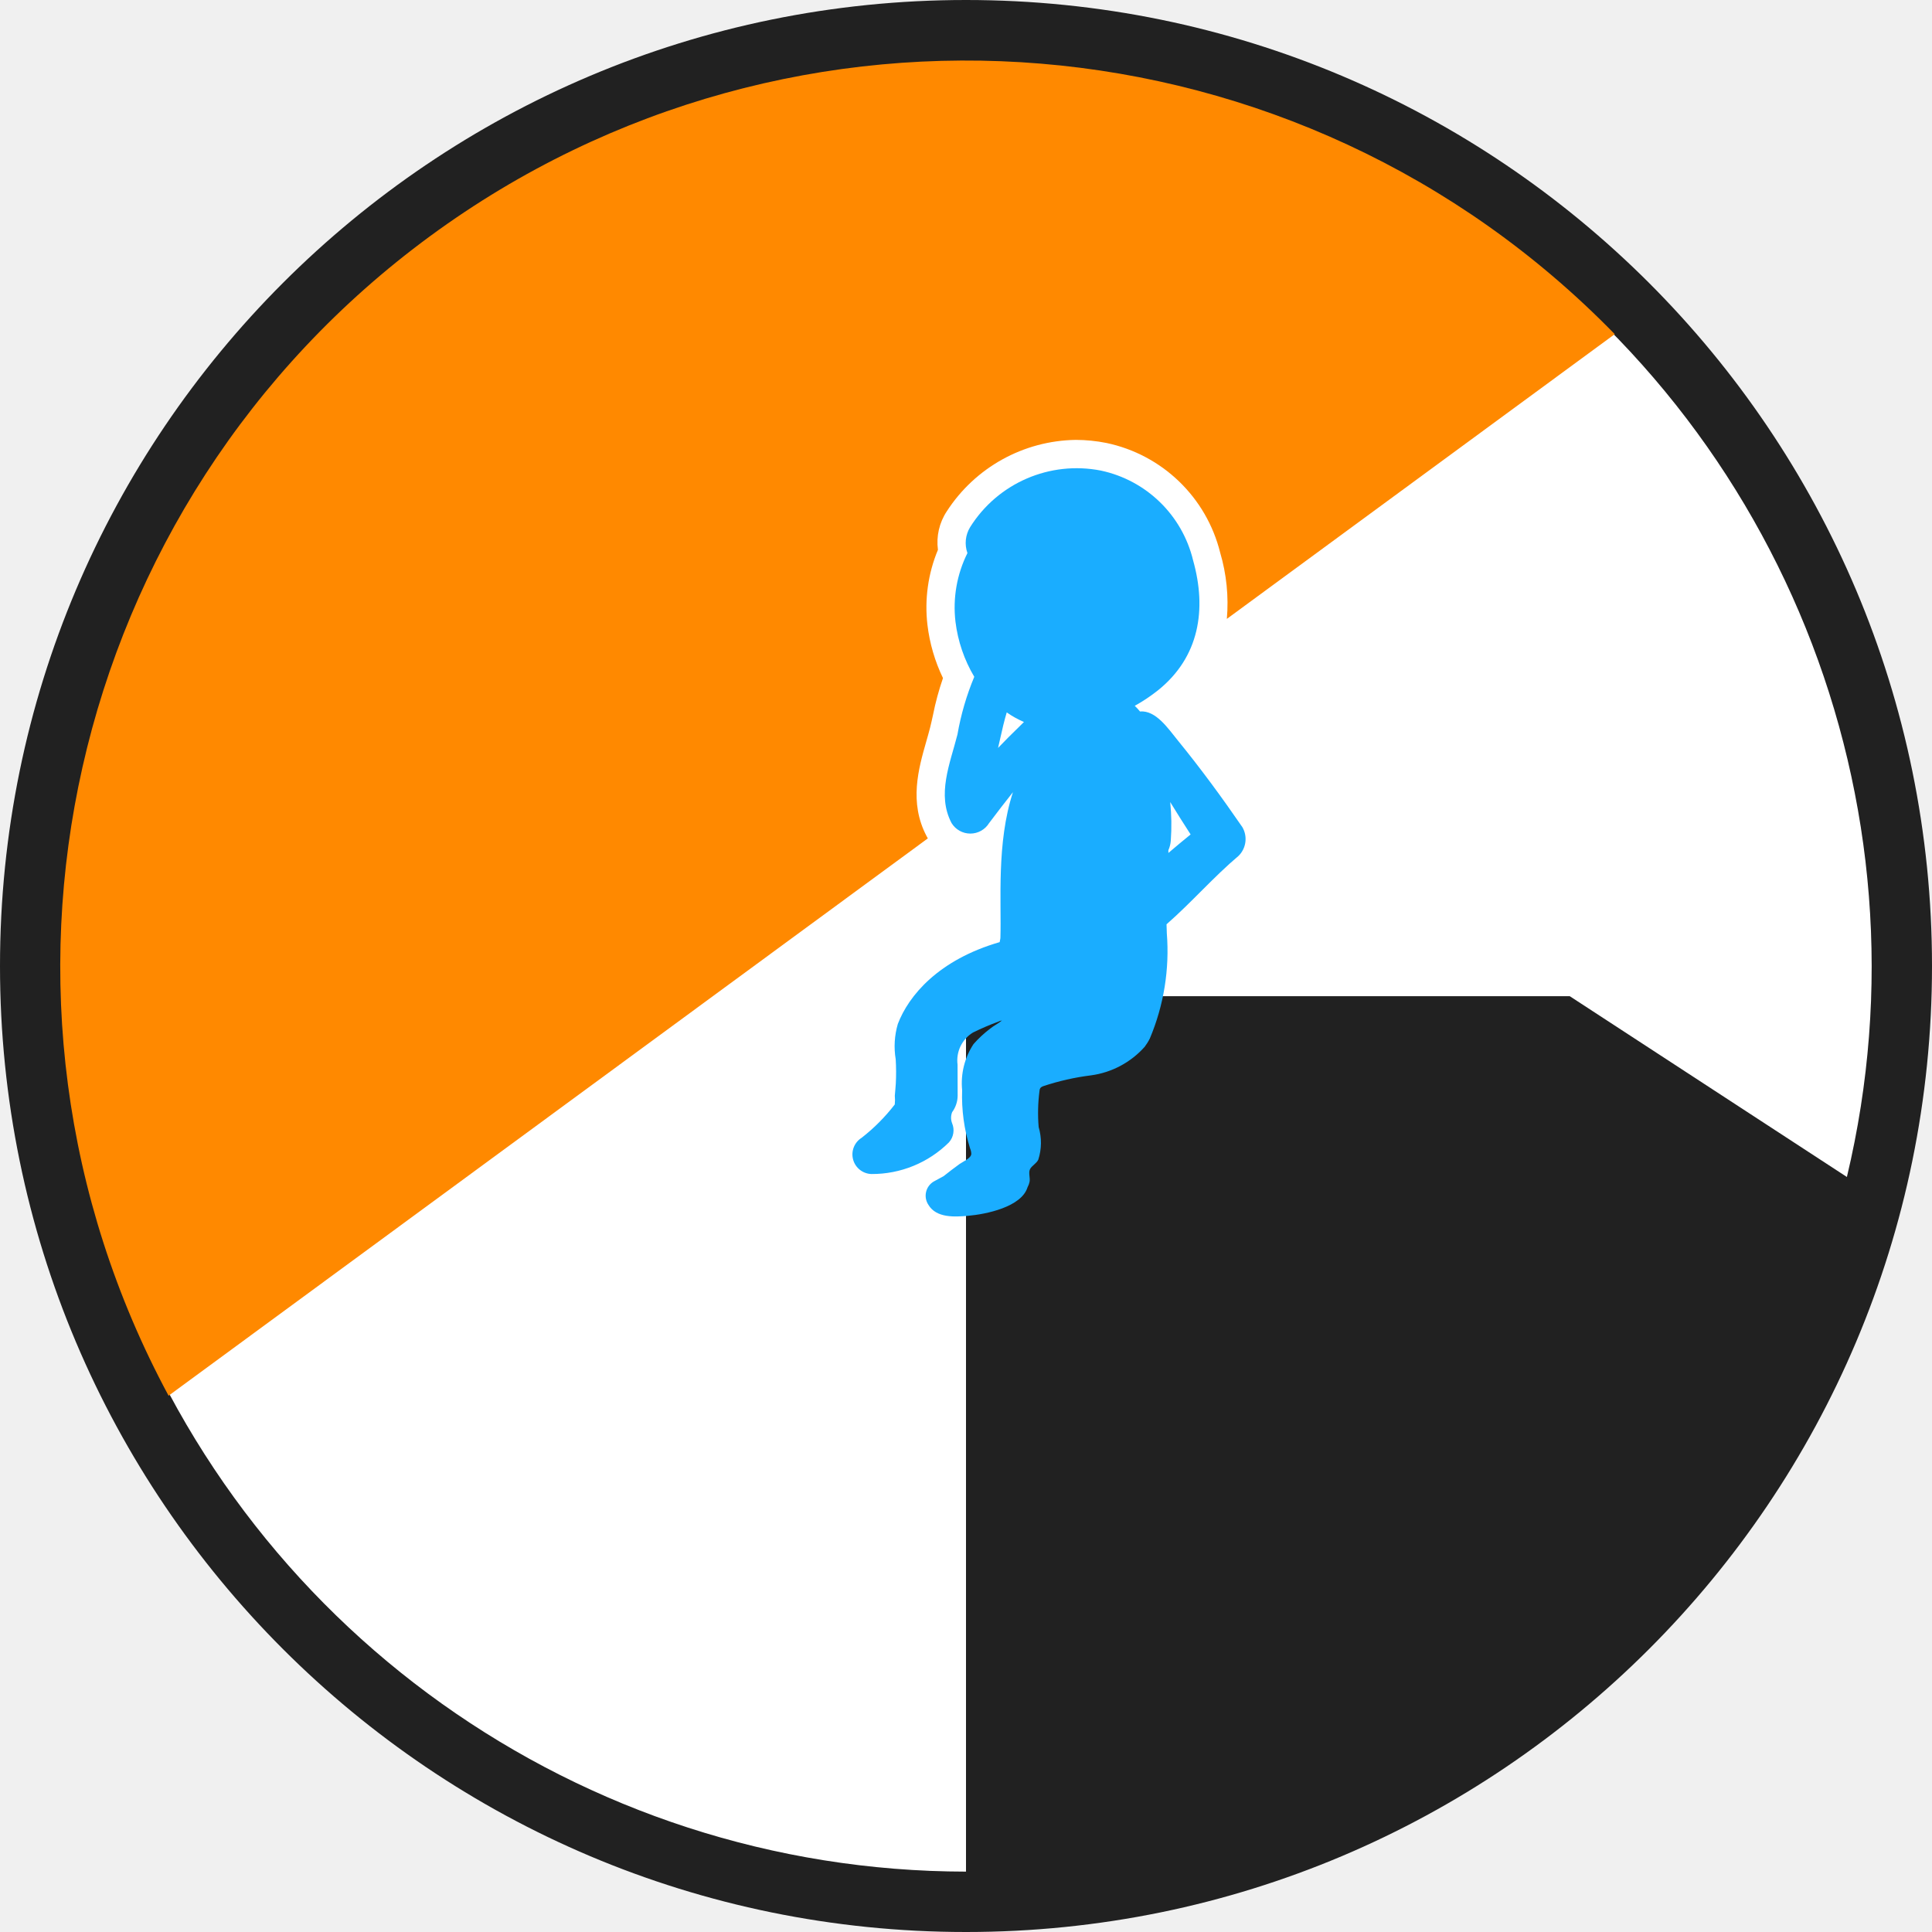
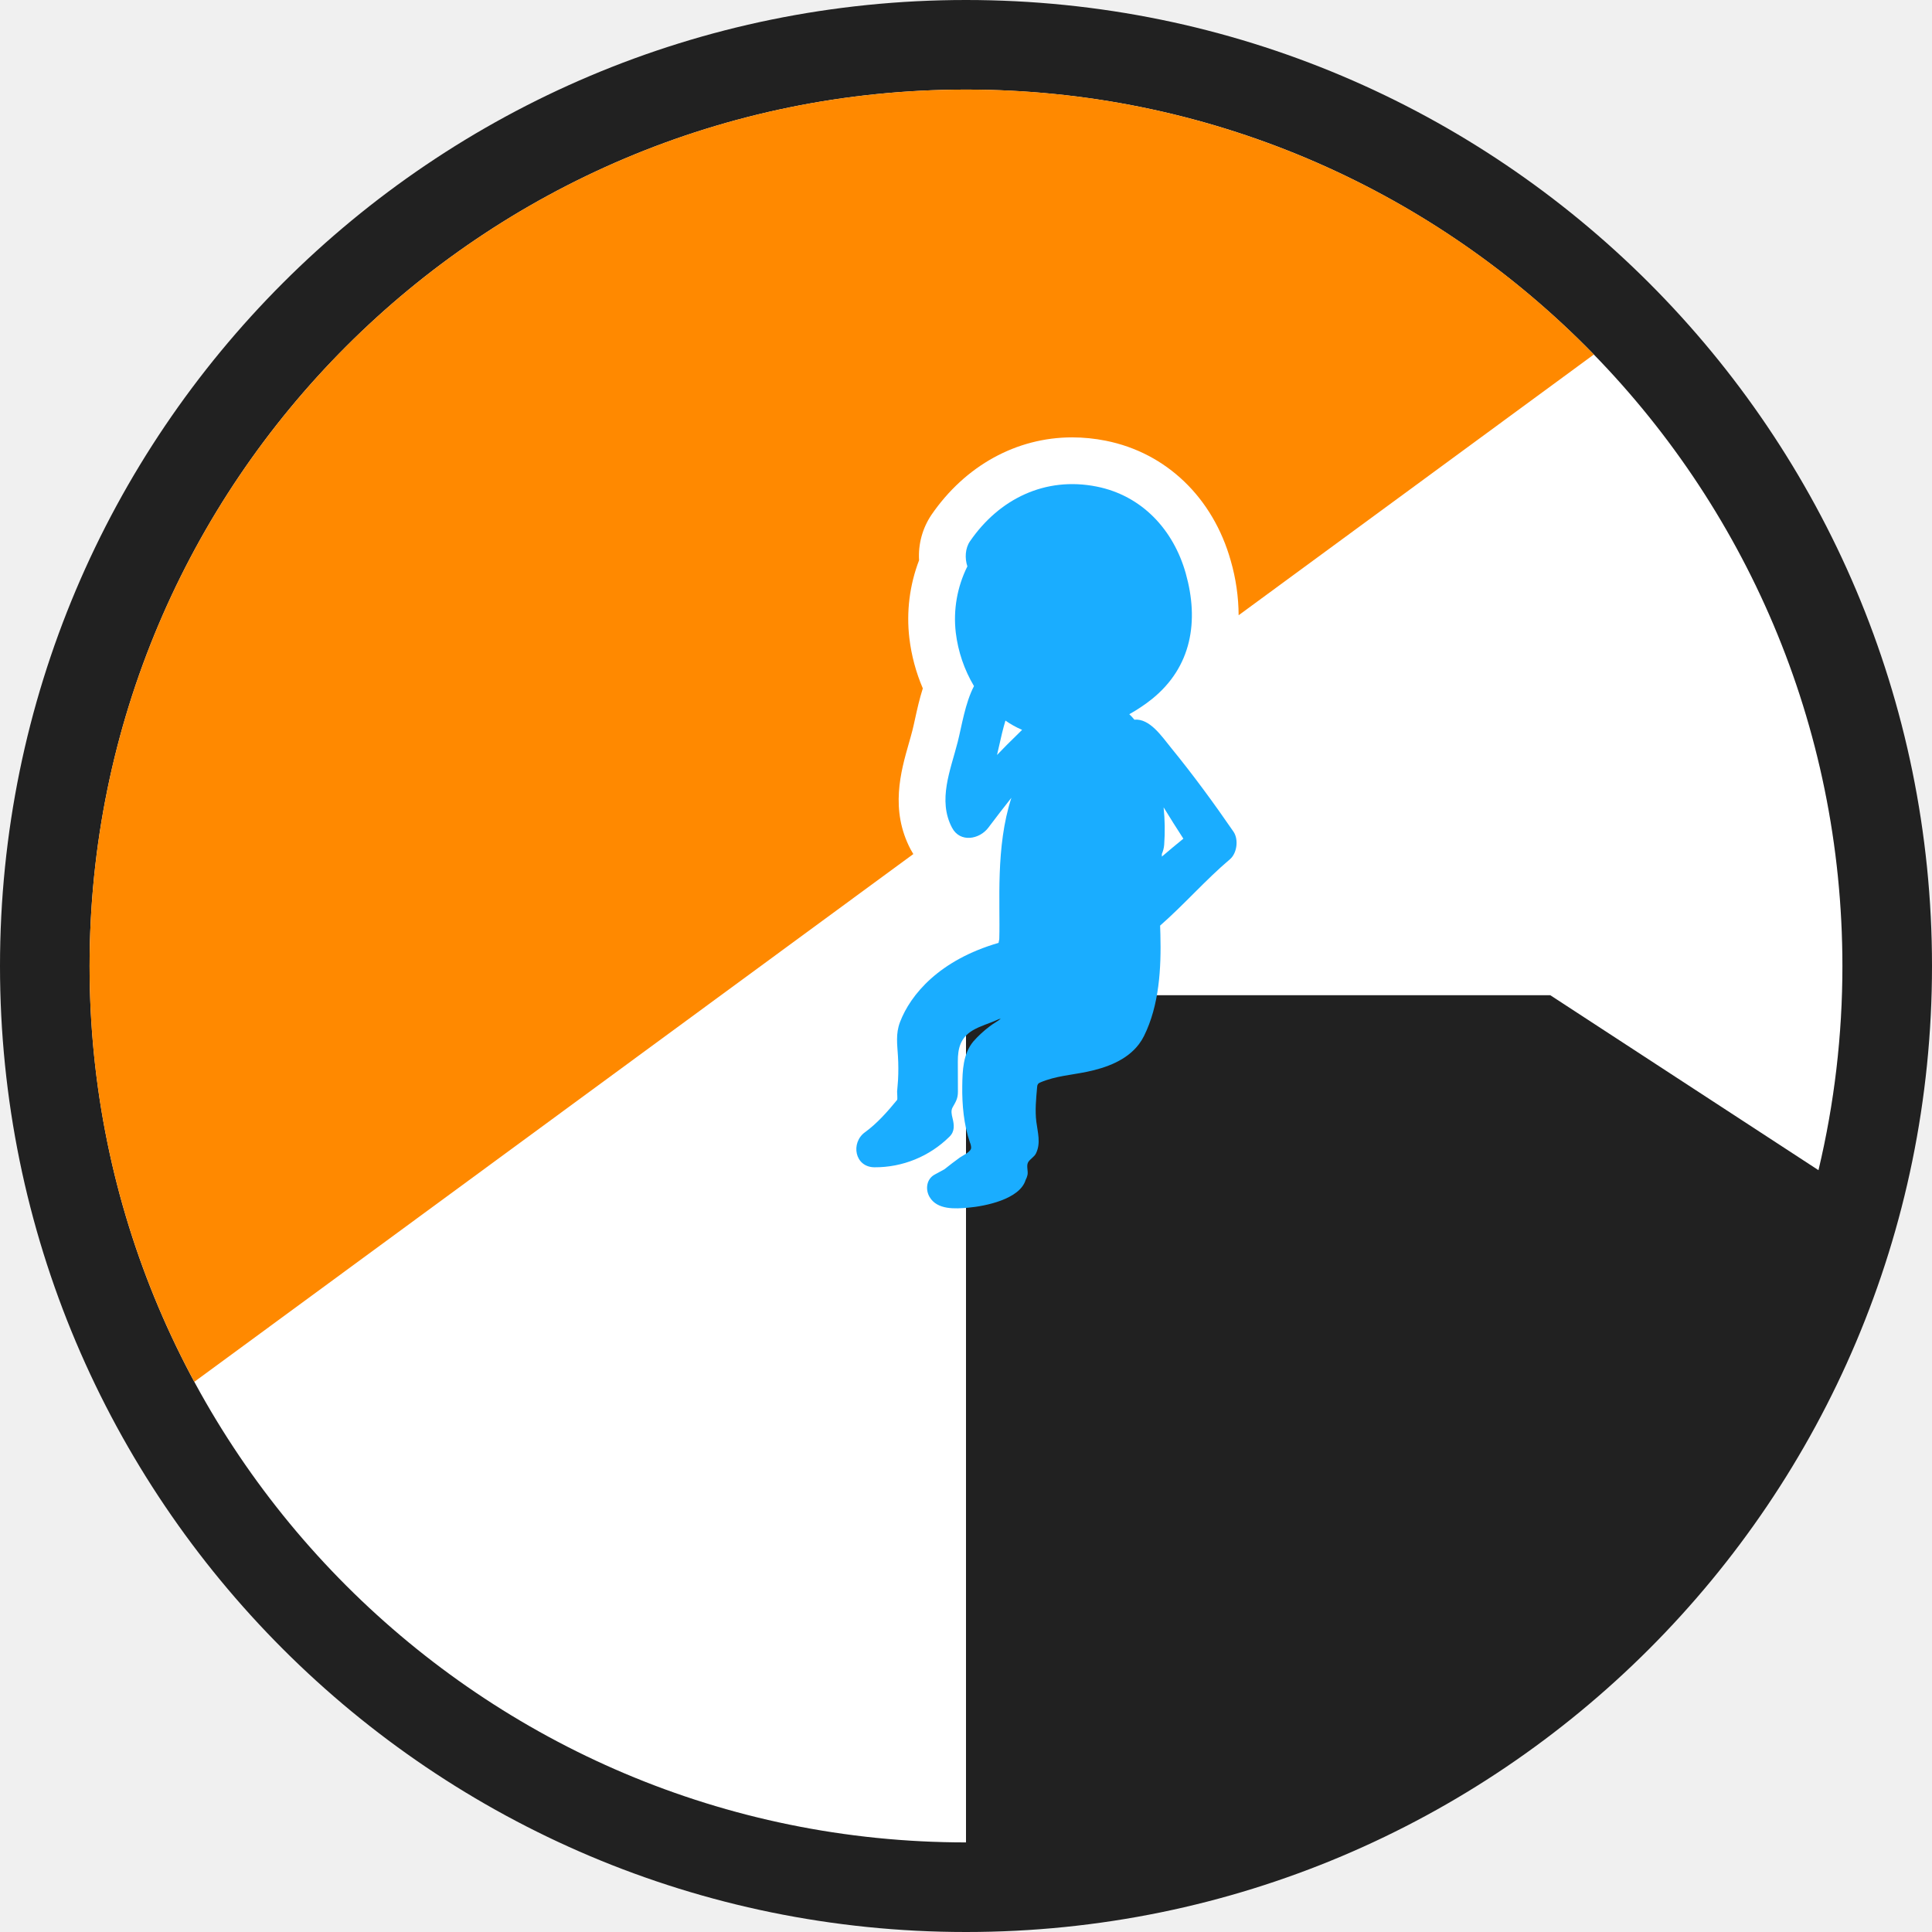
- <svg xmlns="http://www.w3.org/2000/svg" id="logo" viewBox="0 0 128 128">
+ <svg xmlns="http://www.w3.org/2000/svg" id="logo" viewBox="0 0 992 992">
  <defs>
    <style>.cls-1{fill:#fff;}.cls-2{fill:#212121;}.cls-3{fill:#ff8900;}.cls-4{fill:#1aadff;}</style>
  </defs>
-   <circle class="cls-1" cx="64" cy="64" r="60" />
-   <g id="dark">
-     <path class="cls-2" d="M512,448a64,64,0,1,0,64,64A64,64,0,0,0,512,448Zm40,66H512v58a59.939,59.939,0,1,1,58.362-46.022Z" transform="translate(-448 -448)" />
-   </g>
-   <path id="orange" class="cls-3" d="M509.39,503.4c-1.177-2.236-.536-4.478-.021-6.279.092-.322.179-.625.254-.92.062-.246.125-.531.191-.833a18.509,18.509,0,0,1,.661-2.442,11.16,11.16,0,0,1-1.029-3.524,9.914,9.914,0,0,1,.695-4.976,3.722,3.722,0,0,1,.589-2.554,10.35,10.35,0,0,1,8.54-4.728,10.461,10.461,0,0,1,2.032.203,9.852,9.852,0,0,1,7.538,7.268,11.845,11.845,0,0,1,.442,4.388l25.699-18.864a60.008,60.008,0,0,0-95.812,70.33l50.302-36.923C509.444,503.496,509.416,503.449,509.39,503.4Z" transform="translate(-448 -448)" />
-   <path id="guy" class="cls-4" d="M530.31,502.801c-1.338-1.946-2.752-3.876-4.245-5.706-.67-.821-1.479-2.051-2.538-1.958a3.488,3.488,0,0,0-.347-.374,11.301,11.301,0,0,0,1.542-1.03c2.736-2.198,3.241-5.351,2.323-8.612a7.995,7.995,0,0,0-6.105-5.943,8.33,8.33,0,0,0-8.669,3.751,2.009,2.009,0,0,0-.176,1.714,8.072,8.072,0,0,0-.793,4.542,9.35,9.35,0,0,0,1.246,3.655,17.822,17.822,0,0,0-1.114,3.822c-.489,1.926-1.384,3.982-.39,5.87a1.459,1.459,0,0,0,2.486,0q.777-1.034,1.58-2.048c-1.1,3.377-.756,7.228-.83,9.647-.003.101-.042.193-.049.287-4.055,1.173-6.032,3.543-6.748,5.423a5.239,5.239,0,0,0-.14,2.343,14.368,14.368,0,0,1,.006,1.608c-.014.268-.046.534-.065.802a2.935,2.935,0,0,1-.003.579,12.327,12.327,0,0,1-2.197,2.21,1.299,1.299,0,0,0,.65,2.399,7.235,7.235,0,0,0,5.135-2.095,1.201,1.201,0,0,0,.21-1.269,1.002,1.002,0,0,1,.004-.736,1.879,1.879,0,0,0,.364-1.074l-.006-2.071a2.166,2.166,0,0,1,1.018-2.128,17.169,17.169,0,0,1,1.681-.721.752.752,0,0,1,.241-.078c-.233.196-.532.339-.777.538a7.511,7.511,0,0,0-1.105,1.024,4.705,4.705,0,0,0-.755,3.049,11.49,11.49,0,0,0,.526,3.864.979.979,0,0,1,.081.364c-.014.294-.56.512-.774.667q-.538.389-1.056.804-.333.182-.667.363a1.092,1.092,0,0,0-.345,1.539c.526.885,1.754.806,2.641.727,1.15-.102,3.524-.569,3.929-1.894a1.311,1.311,0,0,0,.13-.347c.057-.259-.087-.609.033-.849.115-.23.42-.365.547-.627a3.652,3.652,0,0,0,.025-2.16,11.28,11.28,0,0,1,.053-2.378.411.411,0,0,1,.057-.209.401.401,0,0,1,.179-.119,16.38,16.38,0,0,1,3.172-.72,5.801,5.801,0,0,0,3.564-1.894,3.516,3.516,0,0,0,.344-.557,14.909,14.909,0,0,0,1.122-6.957c-.005-.197-.012-.398-.019-.601,1.646-1.44,3.133-3.152,4.776-4.538A1.567,1.567,0,0,0,530.31,502.801Zm-14.764-6.676c-.486.465-.957.944-1.423,1.428.115-.504.229-1.008.348-1.512.065-.275.146-.557.228-.843a6.175,6.175,0,0,0,1.14.635C515.739,495.935,515.64,496.035,515.546,496.125Zm9.863,8.385c0-.061.001-.121-.001-.181a1.887,1.887,0,0,0,.16-.639,14.48,14.48,0,0,0-.039-2.552c.443.72.891,1.437,1.352,2.146C526.396,503.68,525.9,504.088,525.409,504.51Z" transform="translate(-448 -448)" />
+   <circle id="white" class="cls-1" cx="496" cy="496" r="450" />
+   <path class="cls-2" d="M512,16C238.067,16,16,238.067,16,512s222.067,496,496,496,496-222.067,496-496S785.933,16,512,16ZM812,527H512V962C263.472,962,62,760.528,62,512S263.472,62,512,62,962,263.472,962,512a451.187,451.187,0,0,1-12.285,104.836Z" transform="translate(-16 -16)" />
+   <path id="orange" class="cls-3" d="M483.579,452.155c-10.695-20.319-5.045-40.076-.92-54.503.669-2.339,1.3-4.548,1.825-6.612.428-1.686.881-3.748,1.361-5.932,1.039-4.731,2.225-10.13,3.98-15.659a93.548,93.548,0,0,1-6.904-25.778,84.324,84.324,0,0,1,4.983-40.004,37.659,37.659,0,0,1,6.332-23.29c17.361-25.296,43.712-39.805,72.296-39.805a88.468,88.468,0,0,1,17.185,1.711c31.086,6.171,55.092,29.201,64.217,61.606a102.929,102.929,0,0,1,4.052,28.014L834.367,198.03A448.656,448.656,0,0,0,512,62C263.472,62,62,263.472,62,512a447.997,447.997,0,0,0,53.781,213.503L484.952,454.516C484.471,453.751,484.008,452.969,483.579,452.155Z" transform="translate(-16 -16)" />
+   <path id="guy" class="cls-4" d="M649.324,443.004c-10.037-14.596-20.642-29.071-31.84-42.799-5.022-6.156-11.089-15.381-19.035-14.684a26.147,26.147,0,0,0-2.603-2.808,84.753,84.753,0,0,0,11.565-7.726c20.517-16.486,24.31-40.134,17.423-64.591-6.293-22.348-22.439-39.935-45.789-44.571-26.371-5.235-50.032,6.295-65.02,28.134-2.45,3.569-2.708,8.653-1.321,12.853a60.539,60.539,0,0,0-5.946,34.063,70.122,70.122,0,0,0,9.343,27.409c-4.576,8.806-6.238,20.334-8.355,28.667-3.67,14.447-10.382,29.865-2.928,44.026,4.146,7.877,14.115,6.029,18.647,0q5.828-7.753,11.849-15.361c-8.249,25.327-5.671,54.209-6.224,72.355-.023.756-.311,1.447-.367,2.153-30.414,8.798-45.236,26.573-50.608,40.676-2.289,6.009-1.415,11.393-1.047,17.572a107.765,107.765,0,0,1,.042,12.06c-.106,2.01-.345,4.006-.485,6.012-.046.661.311,3.939-.019,4.339-4.882,5.971-10.299,12.104-16.479,16.576-7.43,5.376-5.345,17.898,4.874,17.994a54.261,54.261,0,0,0,38.51-15.716c2.818-2.73,2.427-6.088,1.574-9.519-.446-1.796-.92-3.823.033-5.517,1.624-2.886,2.743-4.534,2.733-8.052l-.046-15.529c-.02-6.822,1.399-12.258,7.633-15.963,3.935-2.339,8.444-3.505,12.607-5.411a5.636,5.636,0,0,1,1.81-.588c-1.751,1.471-3.988,2.545-5.827,4.033a56.333,56.333,0,0,0-8.284,7.678c-5.293,6.422-5.549,14.899-5.664,22.865-.138,9.529.787,19.938,3.947,28.982a7.344,7.344,0,0,1,.61,2.728c-.108,2.206-4.204,3.843-5.805,5.002q-4.032,2.919-7.918,6.032-2.496,1.368-5.004,2.725c-4.215,2.269-4.904,7.64-2.585,11.544,3.945,6.641,13.159,6.043,19.81,5.451,8.628-.768,26.43-4.268,29.47-14.207a9.827,9.827,0,0,0,.973-2.602c.43-1.939-.65-4.567.25-6.369.862-1.726,3.149-2.741,4.102-4.7,2.574-5.29.882-10.736.189-16.202-.746-5.883-.112-11.964.4-17.838a3.082,3.082,0,0,1,.427-1.567,3.006,3.006,0,0,1,1.343-.889c7.767-3.267,15.72-3.725,23.789-5.4,9.9-2.056,20.419-5.846,26.734-14.204a26.369,26.369,0,0,0,2.583-4.177c7.86-15.845,8.87-34.832,8.416-52.177-.039-1.48-.087-2.985-.145-4.507,12.348-10.802,23.495-23.638,35.823-34.034C651.188,454.103,652.068,446.995,649.324,443.004ZM538.596,392.936c-3.643,3.491-7.18,7.079-10.669,10.713.863-3.781,1.716-7.563,2.611-11.336.489-2.065,1.092-4.18,1.713-6.324a46.317,46.317,0,0,0,8.551,4.761C540.045,391.516,539.303,392.259,538.596,392.936Zm73.971,62.89c.002-.454.007-.91-.004-1.361a14.154,14.154,0,0,0,1.197-4.792,108.592,108.592,0,0,0-.295-19.141c3.321,5.402,6.686,10.778,10.143,16.092C619.967,449.603,616.247,452.663,612.567,455.826Z" transform="translate(-16 -16)" />
</svg>
